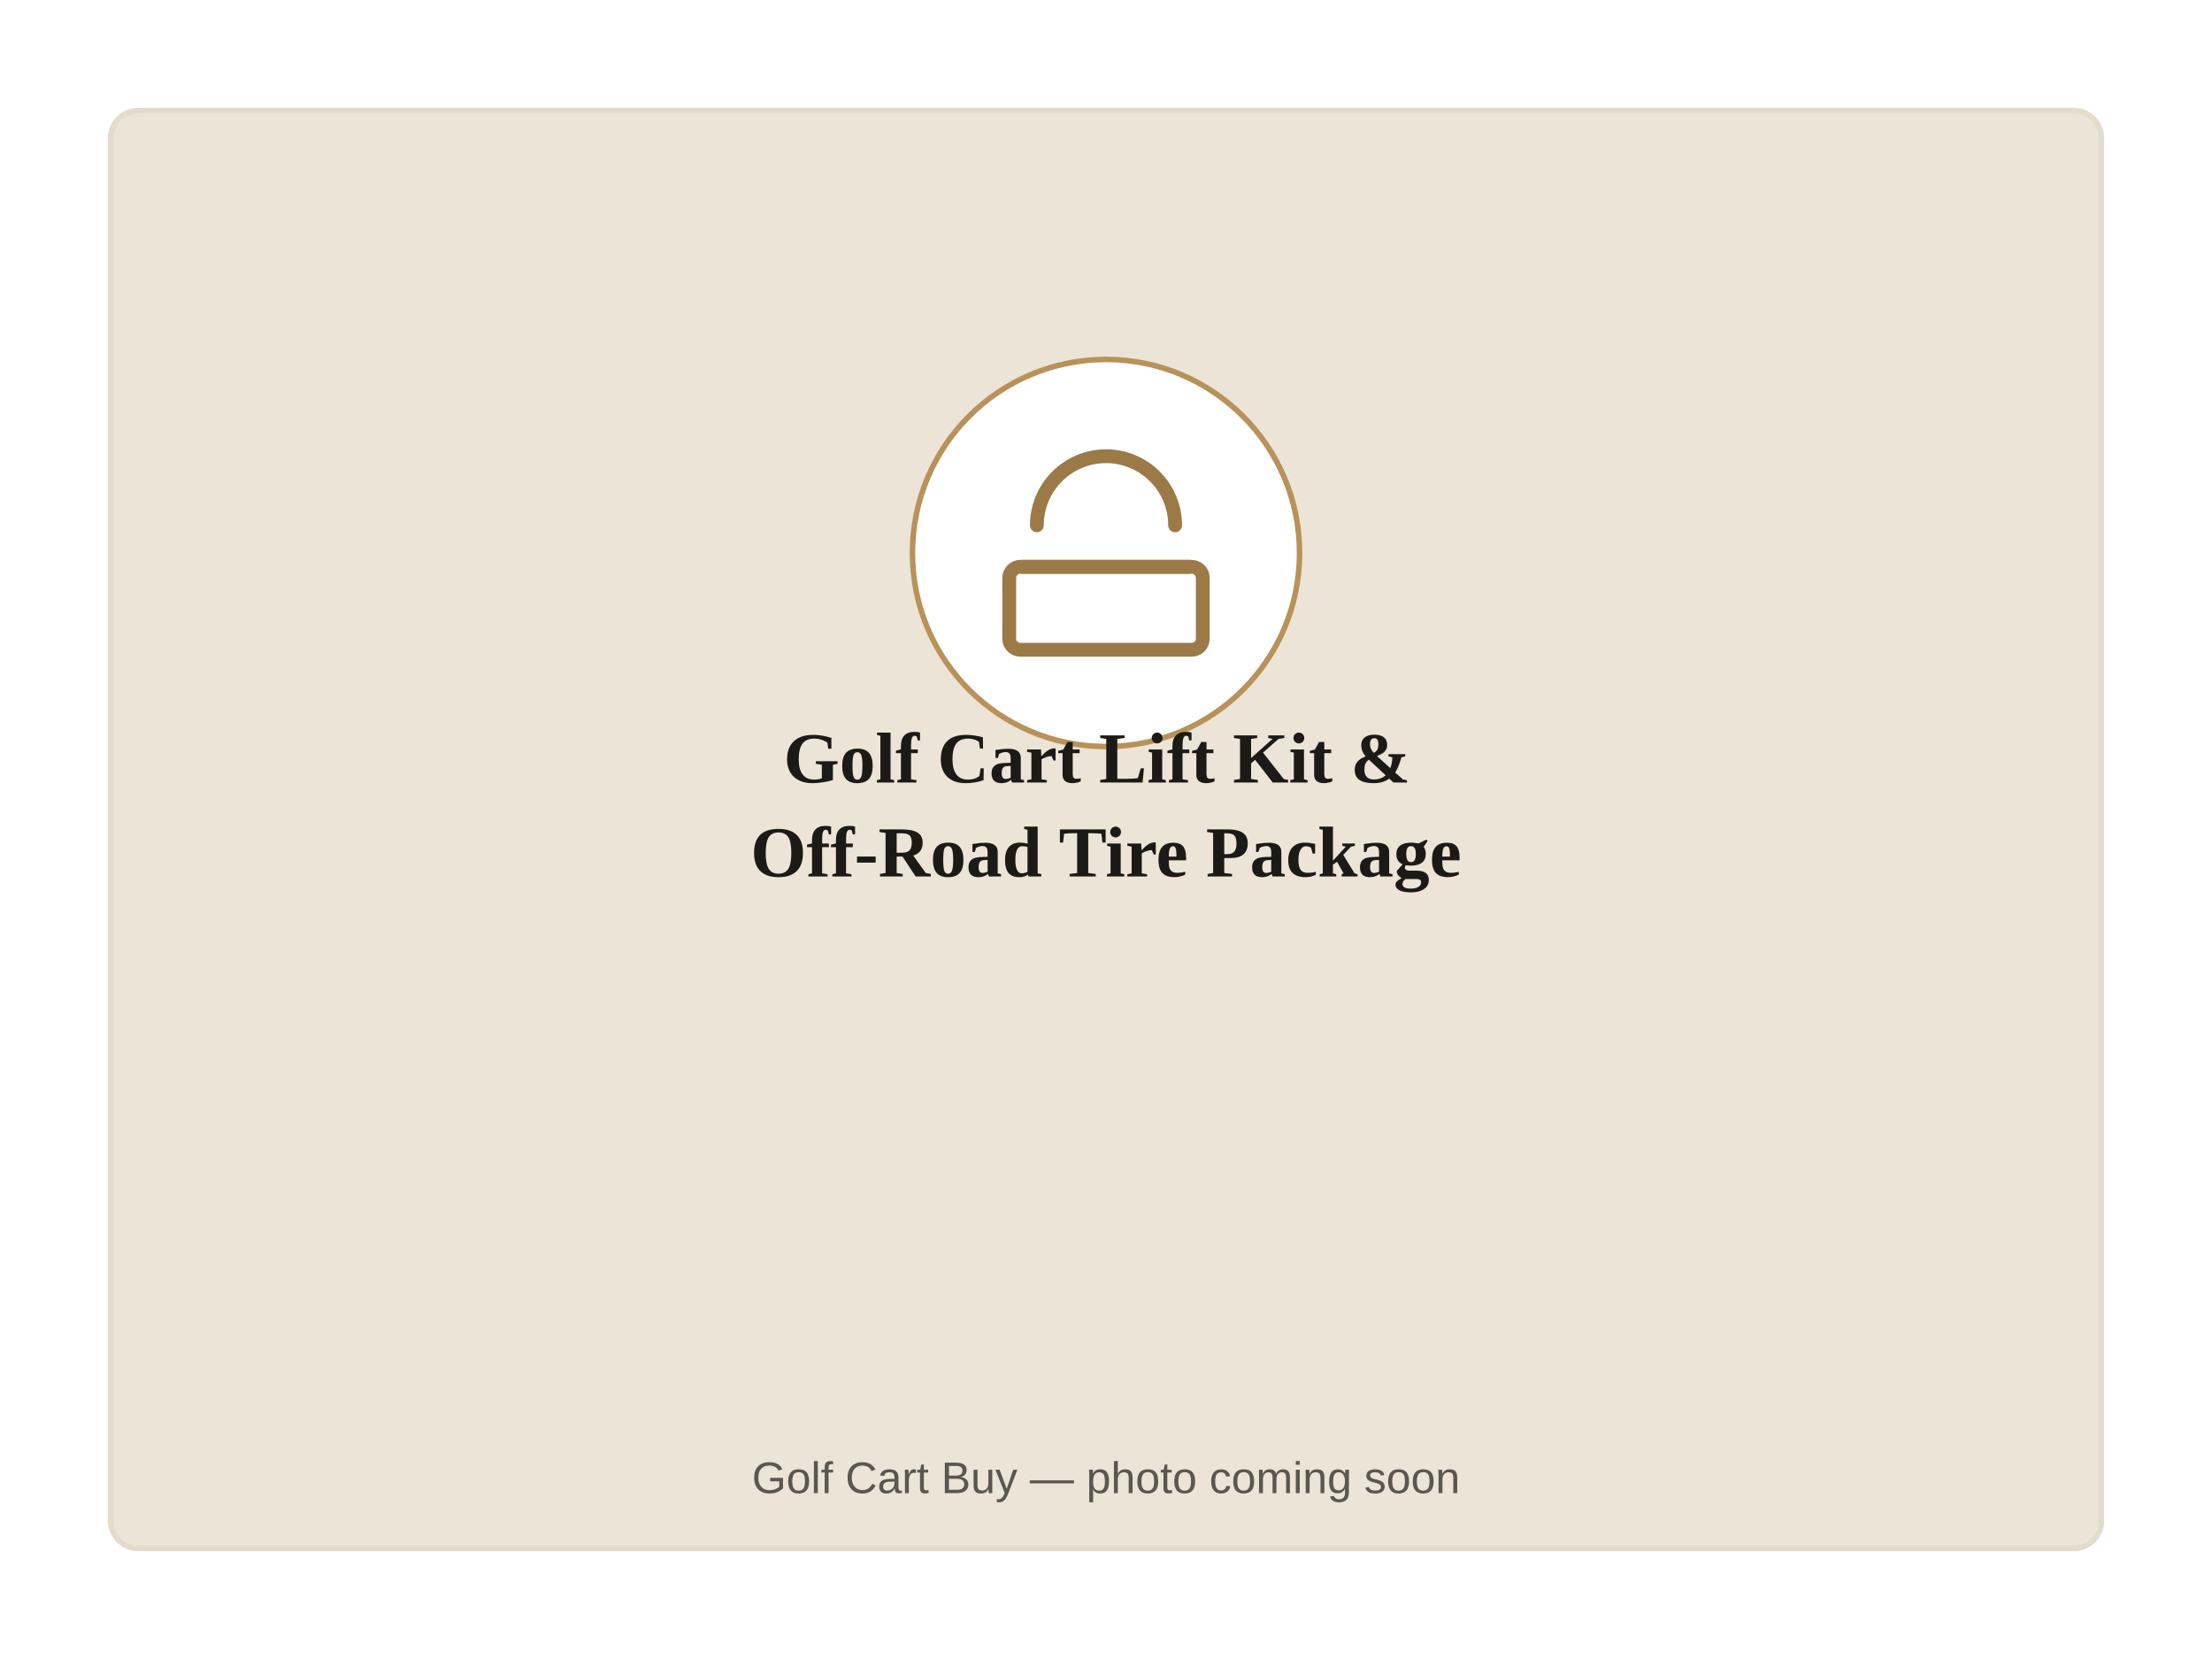
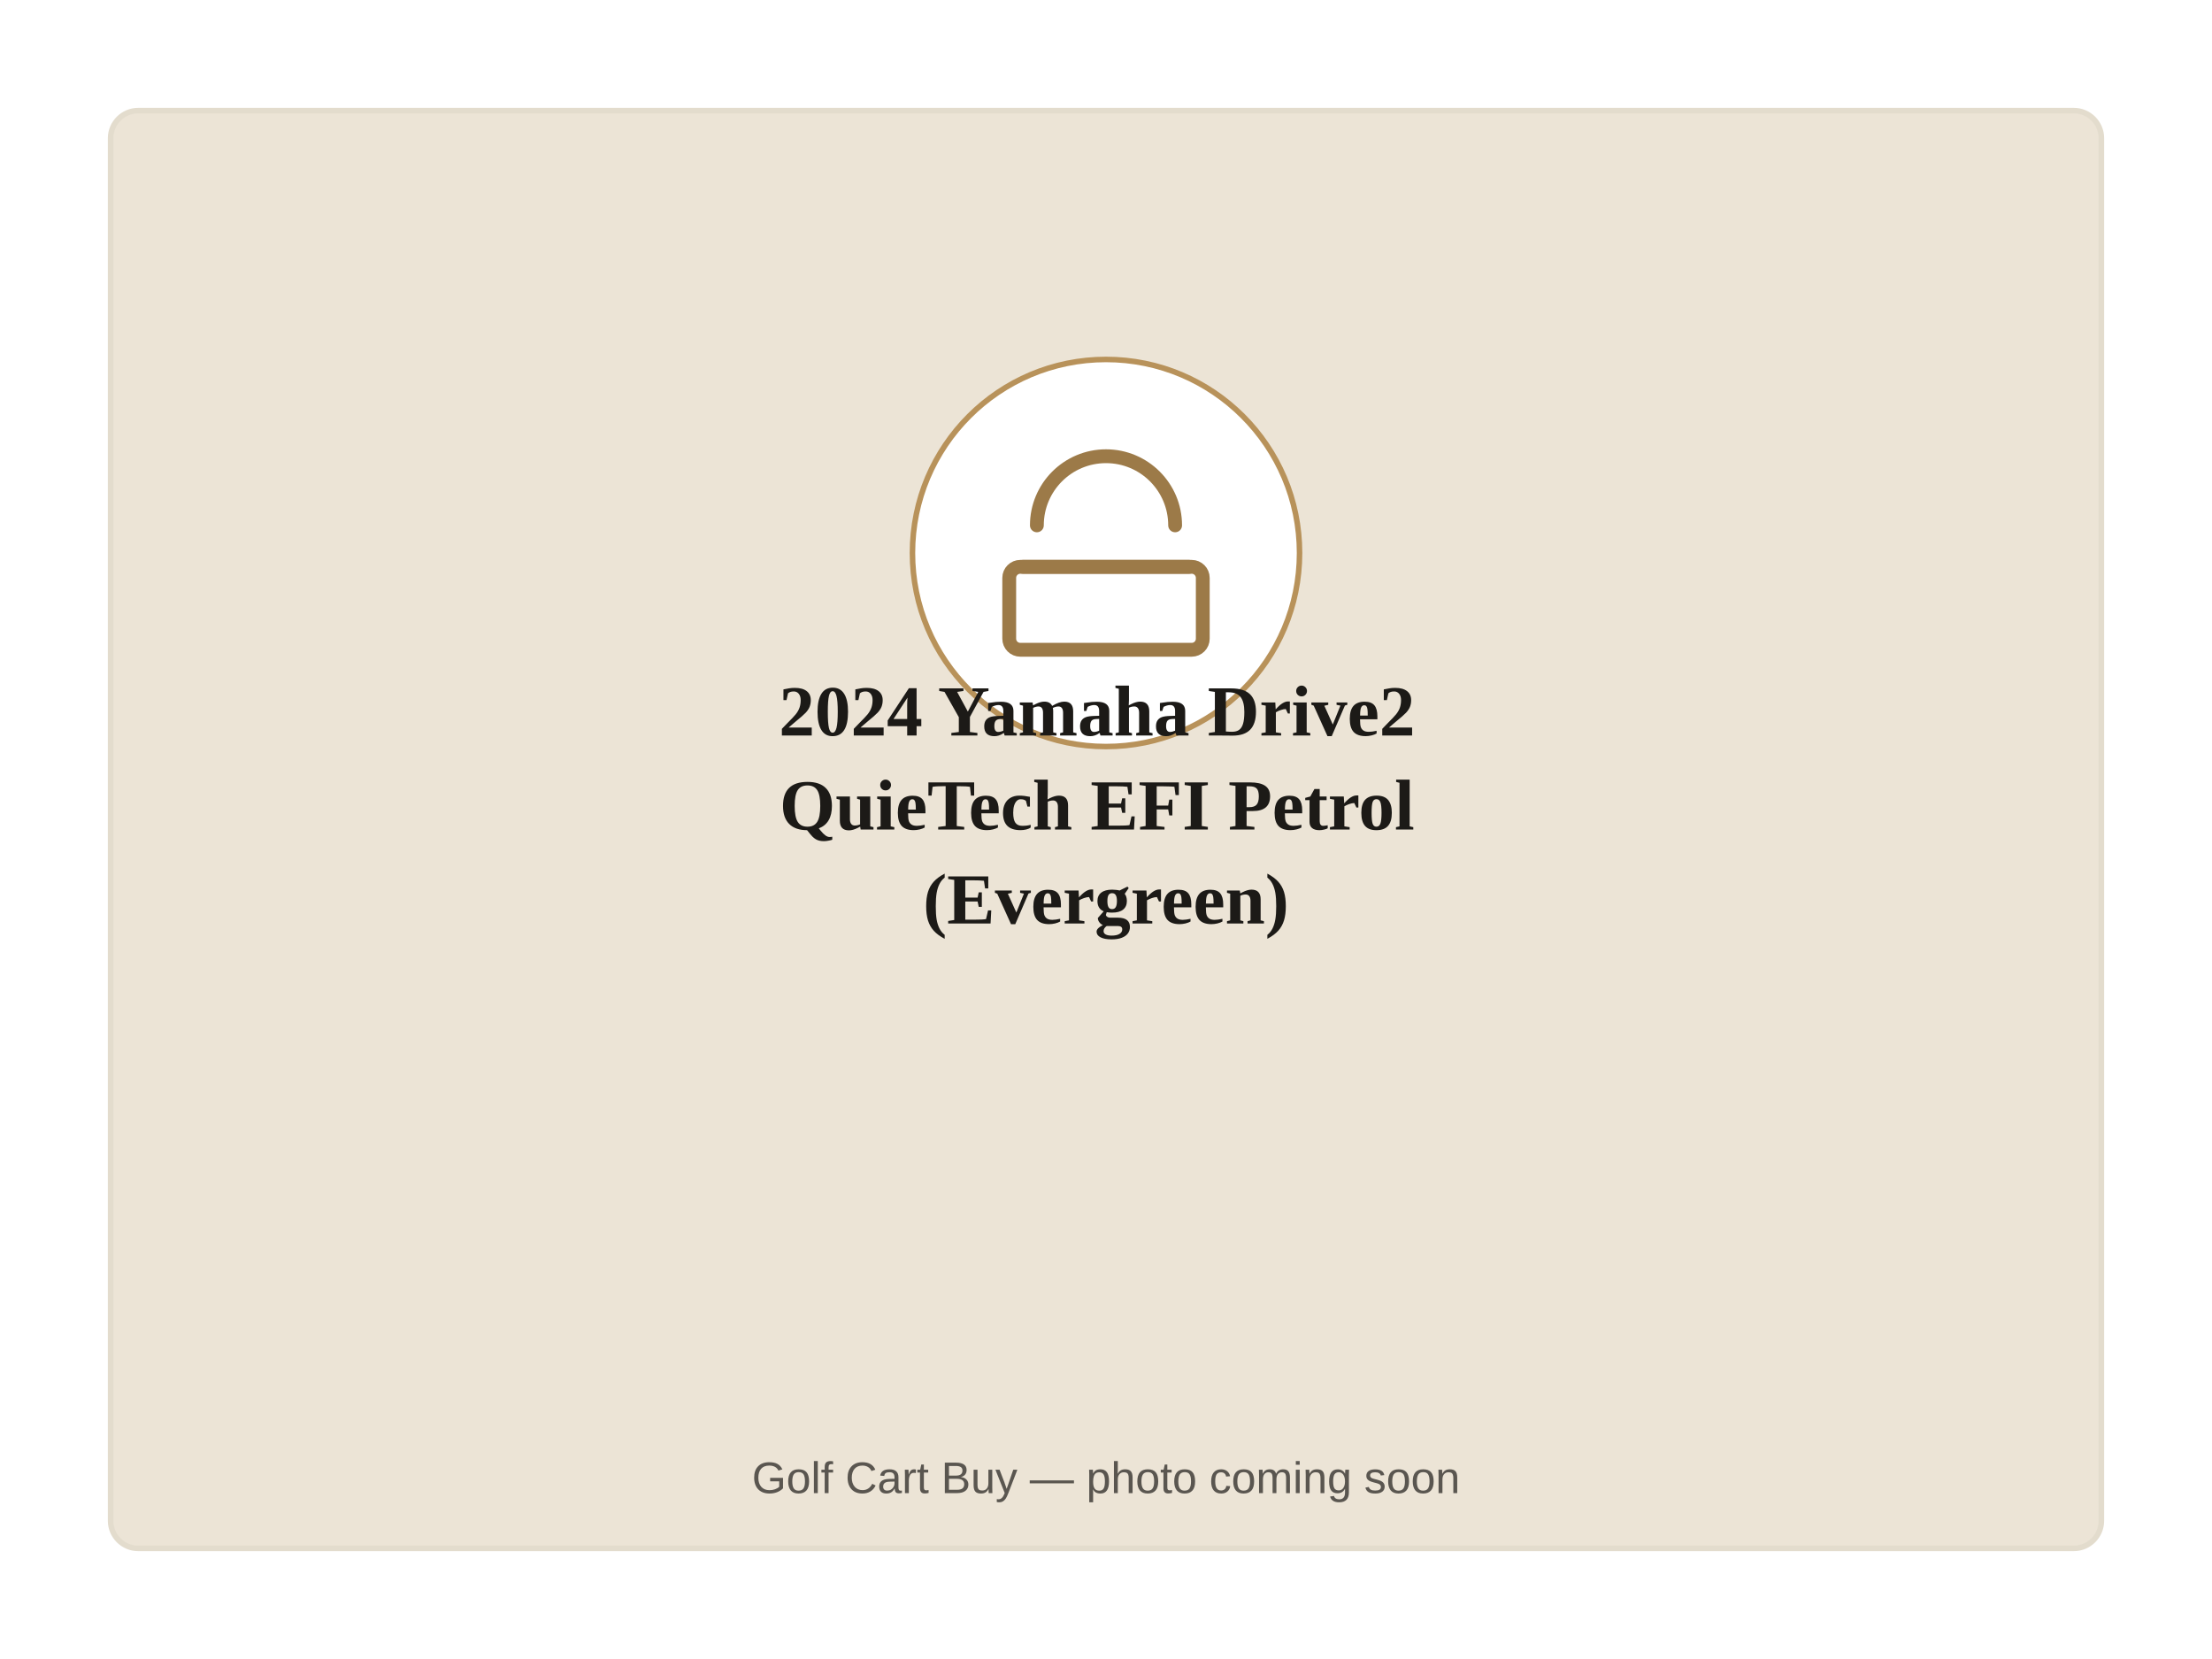
<svg xmlns="http://www.w3.org/2000/svg" viewBox="0 0 800 600" width="800" height="600">
  <rect width="800" height="600" fill="#ffffff" />
  <rect x="40" y="40" width="720" height="520" rx="10" fill="#ece4d6" stroke="#e3dccd" stroke-width="2" />
  <circle cx="400" cy="200" r="70" fill="#ffffff" stroke="#b8925a" stroke-width="2" />
  <path d="M370 205 h60 M375 190 a25 25 0 0 1 50 0" stroke="#9c7a48" stroke-width="5" fill="none" stroke-linecap="round" stroke-linejoin="round" />
  <rect x="365" y="205" width="70" height="30" rx="4" stroke="#9c7a48" stroke-width="5" fill="none" />
  <text font-family="Georgia, 'Times New Roman', serif" font-size="26" font-weight="700" fill="#1c1a17" text-anchor="middle">
-     <tspan x="400" y="283">Golf Cart Lift Kit &amp;</tspan>
-     <tspan x="400" y="317">Off-Road Tire Package</tspan>
+     <tspan x="400" y="266">2024 Yamaha Drive2</tspan>
+     <tspan x="400" y="300">QuieTech EFI Petrol</tspan>
+     <tspan x="400" y="334">(Evergreen)</tspan>
  </text>
  <text x="400" y="540" font-family="Arial, Helvetica, sans-serif" font-size="16" fill="#5a5650" text-anchor="middle">Golf Cart Buy — photo coming soon</text>
</svg>
